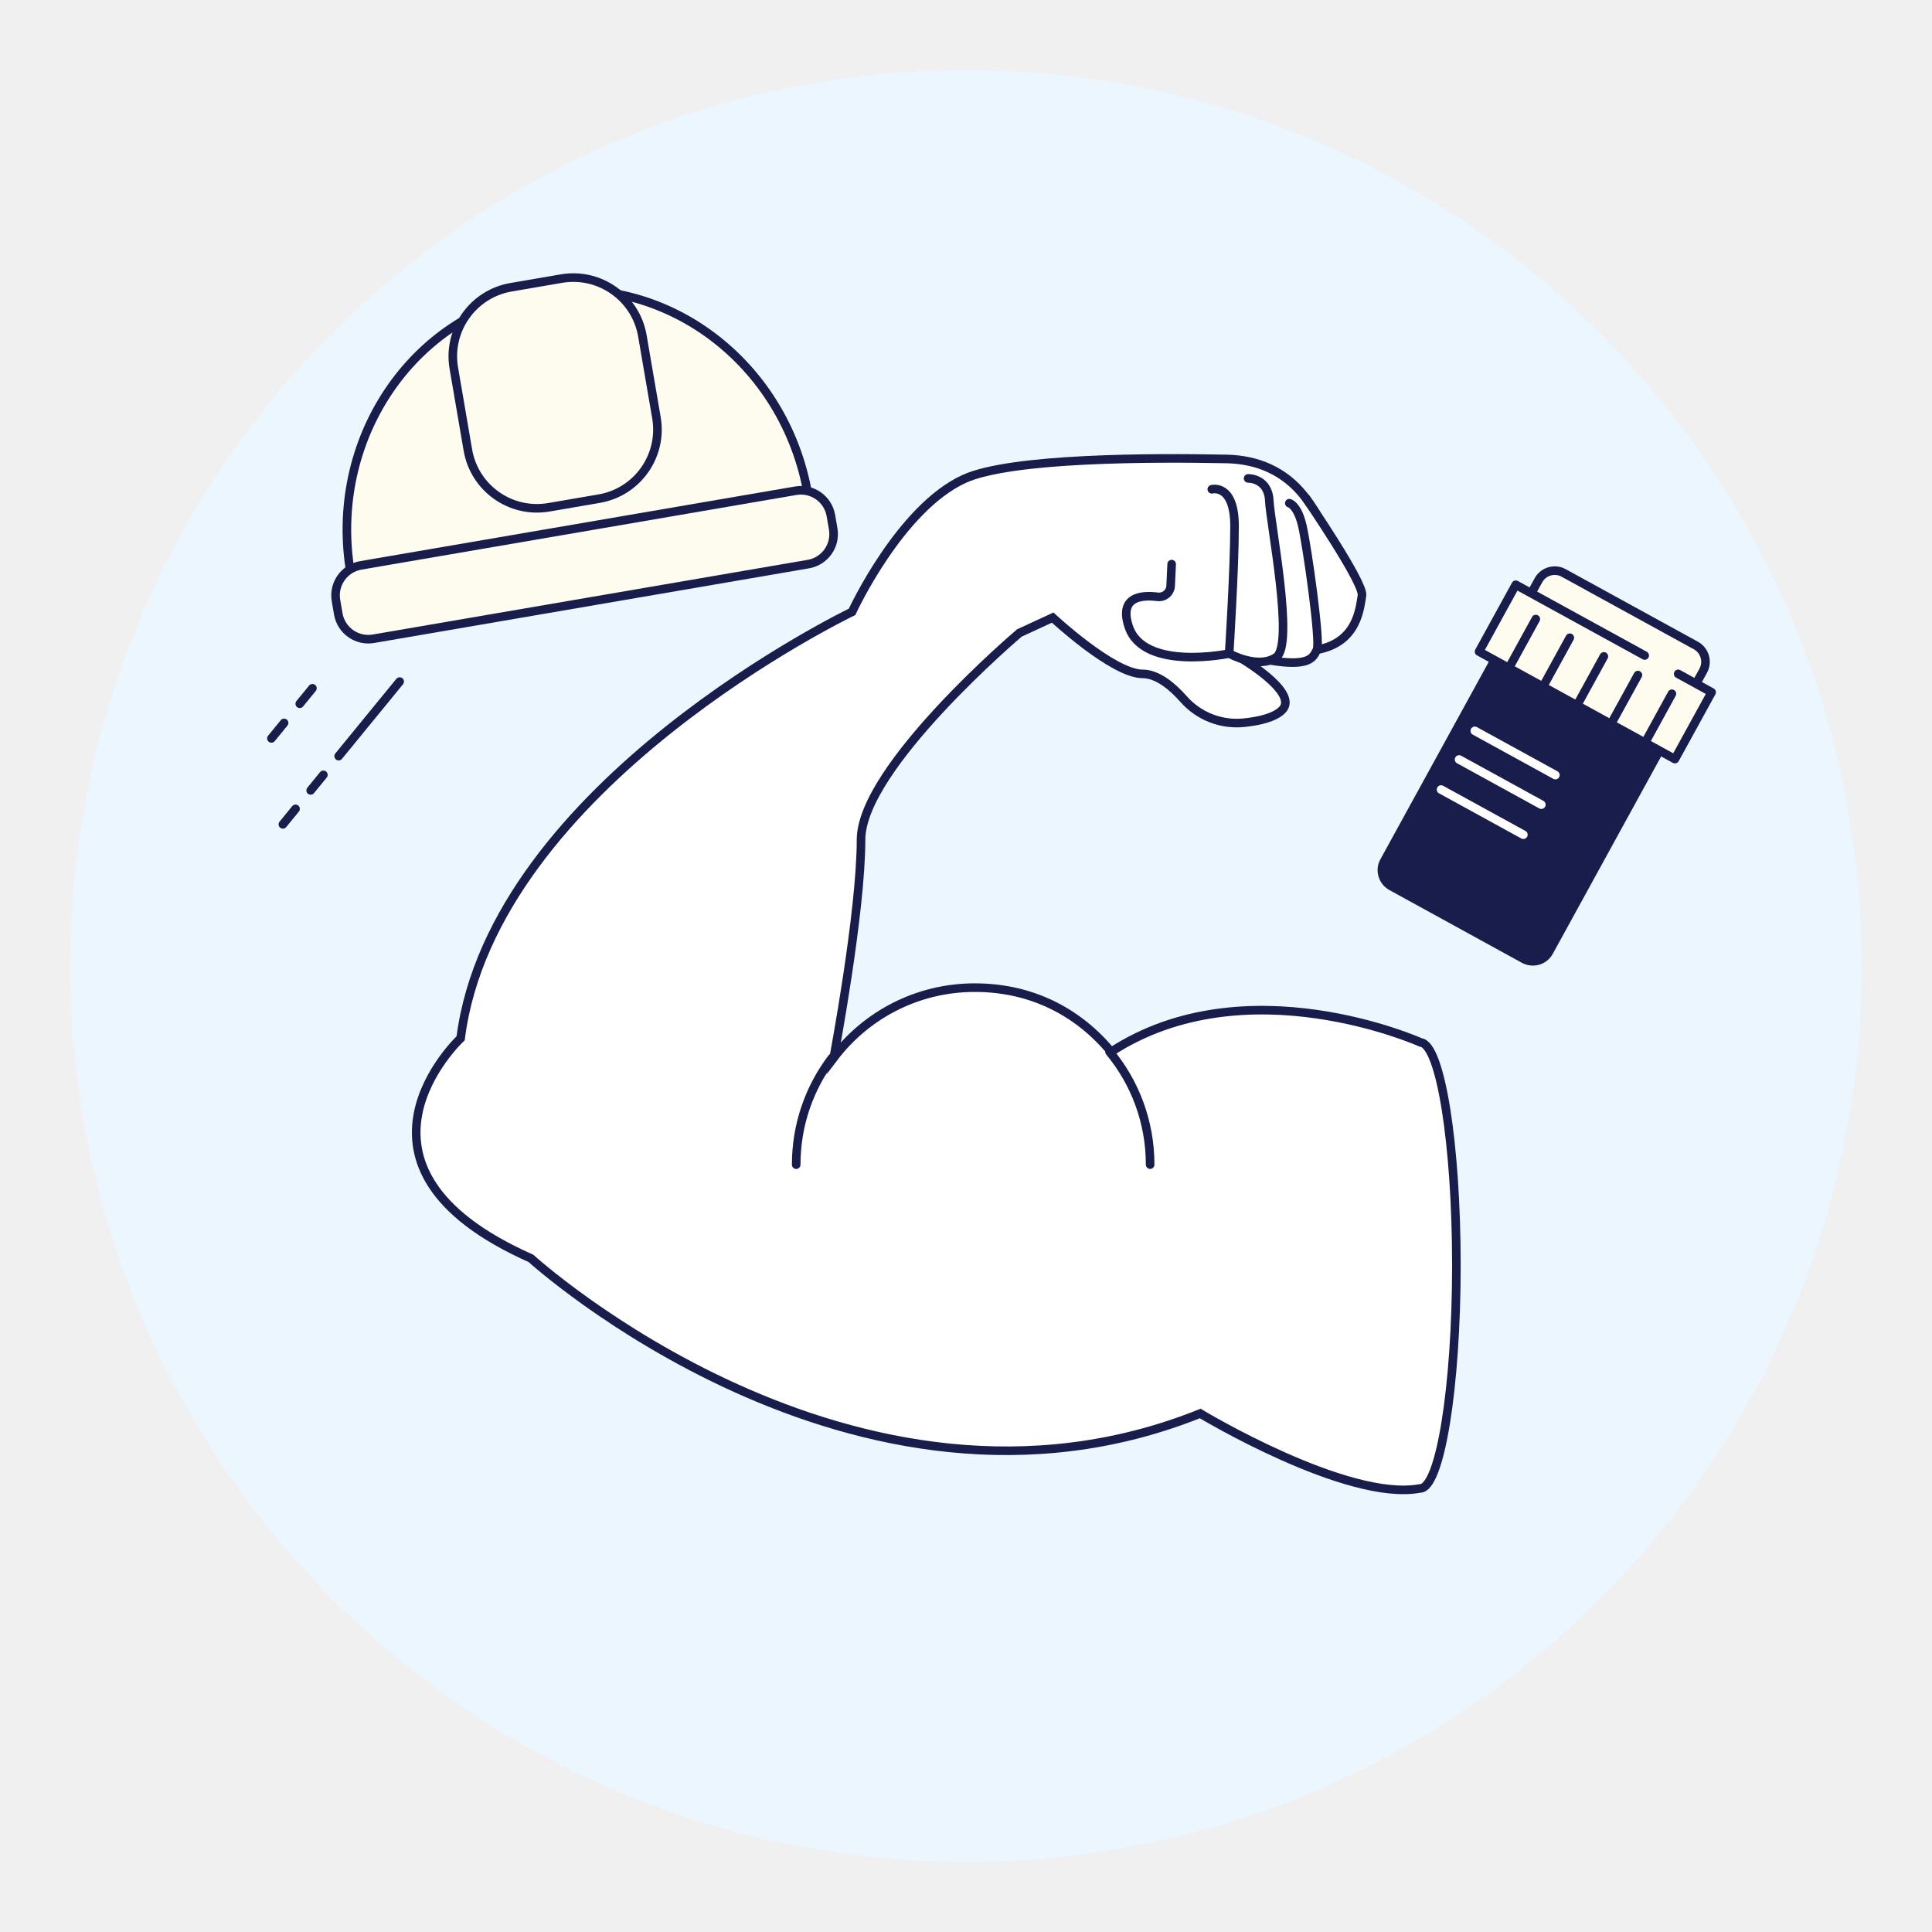
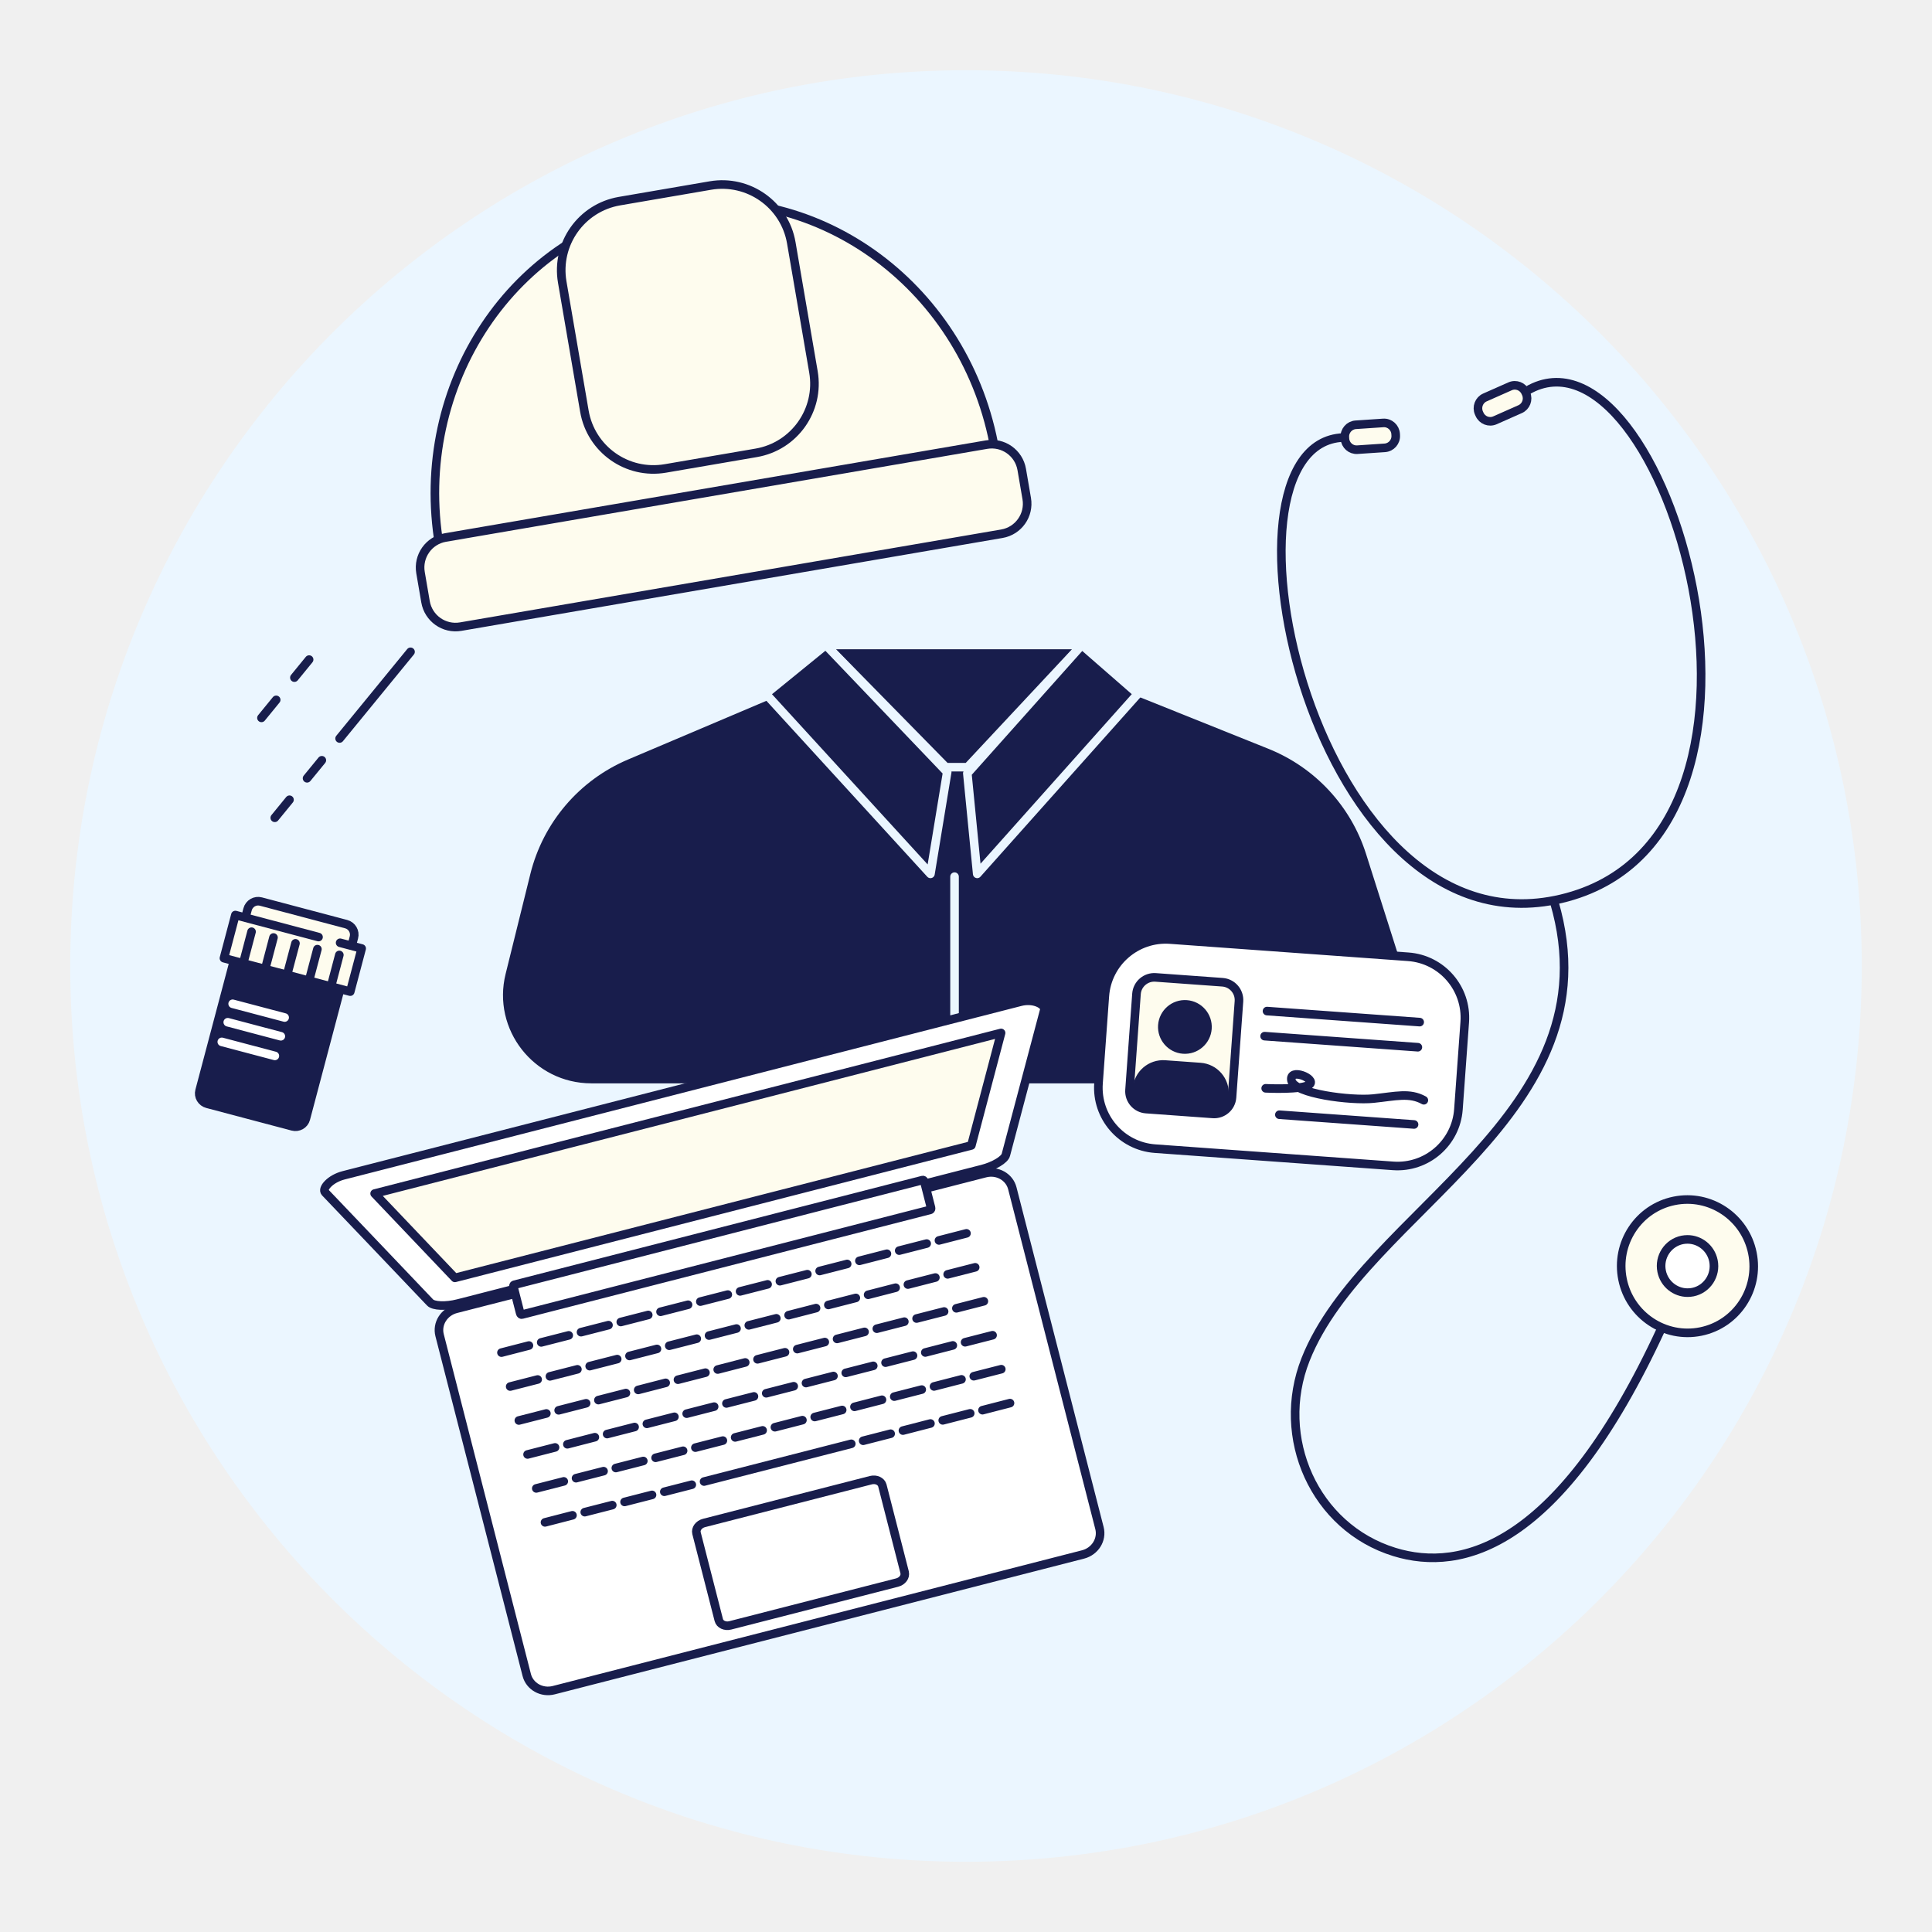
<svg xmlns="http://www.w3.org/2000/svg" id="Layer_1" data-name="Layer 1" viewBox="0 0 450 450">
  <defs>
    <style>
-       .cls-1 {
+       .cls-1, .cls-2, .cls-3, .cls-4, .cls-5, .cls-6, .cls-7, .cls-8 {
+         stroke-linecap: round;
+       }
+ 
+       .cls-1, .cls-2, .cls-4, .cls-5, .cls-6, .cls-7, .cls-9, .cls-8 {
+         stroke-width: 2px;
+       }
+ 
+       .cls-1, .cls-2, .cls-4, .cls-5, .cls-6, .cls-8 {
+         stroke-linejoin: round;
+       }
+ 
+       .cls-1, .cls-3, .cls-4, .cls-6, .cls-7, .cls-9, .cls-8 {
+         stroke: #181d4c;
+       }
+ 
+       .cls-1, .cls-10 {
+         fill: #fff;
+       }
+ 
+       .cls-2 {
+         stroke: #ebf6ff;
+       }
+ 
+       .cls-2, .cls-3, .cls-7, .cls-11, .cls-8 {
+         fill: #181d4c;
+       }
+ 
+       .cls-3, .cls-7, .cls-9 {
+         stroke-miterlimit: 10;
+       }
+ 
+       .cls-4, .cls-9 {
        fill: #fefcee;
      }

-       .cls-1, .cls-2, .cls-3, .cls-4, .cls-5, .cls-6 {
-         stroke-linecap: round;
-         stroke-width: 2px;
-       }
- 
-       .cls-1, .cls-2, .cls-3, .cls-6 {
-         stroke-linejoin: round;
-       }
- 
-       .cls-1, .cls-3, .cls-4, .cls-5, .cls-6 {
-         stroke: #181d4c;
-       }
- 
-       .cls-2 {
+       .cls-5 {
        stroke: #fff;
      }

-       .cls-2, .cls-3, .cls-4 {
+       .cls-5, .cls-6 {
        fill: none;
      }

-       .cls-4, .cls-5 {
-         stroke-miterlimit: 10;
-       }
- 
-       .cls-7 {
+       .cls-12 {
        fill: #ebf6ff;
-       }
- 
-       .cls-5 {
-         fill: #fff;
-       }
- 
-       .cls-6 {
-         fill: #181d4c;
      }
    </style>
  </defs>
-   <circle class="cls-7" cx="225" cy="225" r="208.64" />
-   <line class="cls-4" x1="258.81" y1="244.99" x2="258.8" y2="244.99" />
-   <path class="cls-4" d="M194.17,246.39s0,.01,0,.01" />
+   <circle class="cls-12" cx="225" cy="225" r="208.64" />
  <g>
-     <path class="cls-5" d="M330.77,346.68c-16.94,3.23-51.22-17.45-51.22-17.45-80.67,32.36-155.88-36.13-155.88-36.13-48.31-21.43-16.38-51.26-16.38-51.26,7.56-59.23,91.17-99.32,91.17-99.32,0,0,11.08-24.09,26.11-30.97,10.85-4.96,43.74-5,61.16-4.65,7.21.16,13.41,2.84,17.91,8.47,6.63,8.3,10.53,21.73,9.36,26.11-3.76,14.14-24.51,11.5-24.51,11.5,0,0,14.41,8.29,10.09,12.45-1.79,1.73-5.32,2.54-8.83,2.9-5.29.55-10.51-1.49-14.04-5.47-2.58-2.93-6.08-5.9-9.58-5.9-6.87,0-20.94-13.11-20.94-13.11l-7.75,3.58s-36.89,31.26-36.89,48.17-6.22,49.97-6.37,50.79c7.52-9.94,19.44-16.35,32.86-16.35s24.21,5.82,31.77,14.95c31.47-20.48,72.11-2.18,72.11-2.18h0c4.59.5,8.3,23.56,8.3,51.93s-3.79,51.94-8.45,51.94" />
-     <path class="cls-5" d="M304.2,116.05s13.54,19.76,13.03,22.66-1.01,10.92-10.48,12.63" />
-     <path class="cls-5" d="M300.3,117.2s1.92.4,3.05,5.32c1.14,4.93,4.27,27.05,3.39,28.81s-1.55,4.06-11.01,2.47" />
-     <path class="cls-5" d="M290.71,111.43s4.67-.13,4.93,5.18,5.86,33.49,1.64,36.44c-4.22,2.95-10.99-.83-10.99-.83" />
-     <path class="cls-5" d="M282.25,113.96s5.3-1.39,5.3,8.59-1.26,29.68-1.26,29.68c0,0-19.83,4.17-23.36-6.19-2.43-7.13,3.03-7.49,6.67-7.03,1.58.2,3-.98,3.07-2.57l.23-5.05" />
-     <path class="cls-5" d="M193.8,246.39c-5.24,6.91-8.35,15.53-8.35,24.88" />
-     <path class="cls-5" d="M267.89,271.26c0-9.99-3.55-19.14-9.45-26.27" />
+     <path class="cls-2" d="M192.9,156.04l-47.04,19.96c-11.63,4.93-20.26,15.06-23.3,27.32l-5.76,23.27c-3.37,13.59,6.92,26.74,20.93,26.74h169.32c14.59,0,24.96-14.19,20.55-28.09l-8.47-26.65c-3.63-11.43-12.19-20.64-23.32-25.11l-43.35-17.39-59.54-.05Z" />
+     <polygon class="cls-2" points="192.33 150.22 251.99 150.22 225.38 178.69 220.28 178.69 192.33 150.22" />
+     <polygon class="cls-2" points="192.33 150.22 178.36 161.59 216.72 203.54 220.62 179.83 192.33 150.22" />
+     <polygon class="cls-2" points="251.99 150.22 265.03 161.59 227.61 203.54 225.31 180.12 251.99 150.22" />
+     <line class="cls-2" x1="222.33" y1="253.59" x2="222.33" y2="204.19" />
  </g>
  <g>
-     <path class="cls-1" d="M188.2,115.24c-5.32-30.97-33.47-51.98-62.89-46.93-29.42,5.05-48.96,34.25-43.64,65.21l106.53-18.29Z" />
-     <rect class="cls-1" x="107.02" y="65.53" width="44.56" height="52" rx="16.33" ry="16.33" transform="translate(-13.62 23.19) rotate(-9.74)" />
-     <rect class="cls-1" x="77.68" y="122.87" width="116.96" height="17.34" rx="7.09" ry="7.09" transform="translate(-20.29 24.93) rotate(-9.74)" />
+     <path class="cls-1" d="M216.2,276.66l13.29-3.41c2.79-.72,5.62.86,6.3,3.53l20.3,79.15c.68,2.67-1.03,5.41-3.82,6.13l-123.28,31.61c-2.79.72-5.62-.86-6.3-3.53l-20.3-79.15c-.68-2.67,1.03-5.41,3.82-6.13l13.47-3.45" />
+     <path class="cls-1" d="M215.48,275.71l12.66-3.25.6-.15c2.79-.72,5.28-2.21,5.55-3.34l8.96-33.78c.03-.15.02-.28-.03-.4-.32-1.05-2.73-2.18-5.53-1.46l-18.15,4.65-121.35,31.12-18.15,4.65c-3.16.81-5.09,3.12-4.31,3.98l10.21,10.7,14.22,14.93c.78.86,3.68.98,6.48.26l.6-.15,11.92-3.06" />
+     <path class="cls-6" d="M210.7,366.24c.26,1-.53,2.06-1.74,2.37l-38.87,9.97c-1.21.31-2.42-.24-2.67-1.24l-5.19-20.24c-.25-.99.53-2.06,1.75-2.37l38.87-9.97c1.21-.31,2.41.25,2.67,1.24l5.19,20.24Z" />
+     <polygon class="cls-4" points="87.26 278 105.95 297.64 226.25 266.79 233.17 240.59 87.26 278" />
+     <path class="cls-1" d="M215.28,275.16c-.05-.21-.23-.34-.39-.3l-95.1,24.39c-.16.04-.25.24-.2.46l1.58,6.18c.05.21.23.34.39.3l95.1-24.39c.16-.04.25-.25.2-.45l-1.58-6.18Z" />
+     <g>
+       <line class="cls-6" x1="116.8" y1="315.05" x2="123.2" y2="313.4" />
+       <line class="cls-6" x1="126.06" y1="312.67" x2="132.47" y2="311.03" />
+       <line class="cls-6" x1="135.33" y1="310.29" x2="141.73" y2="308.65" />
+       <line class="cls-6" x1="144.59" y1="307.92" x2="150.99" y2="306.28" />
+       <line class="cls-6" x1="153.85" y1="305.54" x2="160.26" y2="303.9" />
+       <line class="cls-6" x1="163.12" y1="303.17" x2="169.52" y2="301.53" />
+       <line class="cls-6" x1="172.38" y1="300.79" x2="178.79" y2="299.15" />
+       <line class="cls-6" x1="181.65" y1="298.42" x2="188.05" y2="296.78" />
+       <line class="cls-6" x1="190.91" y1="296.04" x2="197.32" y2="294.4" />
+       <line class="cls-6" x1="200.17" y1="293.67" x2="206.58" y2="292.02" />
+       <line class="cls-6" x1="209.44" y1="291.29" x2="215.84" y2="289.65" />
+       <line class="cls-6" x1="218.7" y1="288.92" x2="225.11" y2="287.27" />
+     </g>
+     <g>
+       <line class="cls-6" x1="118.83" y1="322.95" x2="125.23" y2="321.31" />
+       <line class="cls-6" x1="128.09" y1="320.58" x2="134.49" y2="318.94" />
+       <line class="cls-6" x1="137.35" y1="318.2" x2="143.76" y2="316.56" />
+       <line class="cls-6" x1="146.62" y1="315.83" x2="153.02" y2="314.19" />
+       <line class="cls-6" x1="155.88" y1="313.45" x2="162.29" y2="311.81" />
+       <line class="cls-6" x1="165.15" y1="311.08" x2="171.55" y2="309.44" />
+       <line class="cls-6" x1="174.41" y1="308.7" x2="180.82" y2="307.06" />
+       <line class="cls-6" x1="183.68" y1="306.33" x2="190.08" y2="304.68" />
+       <line class="cls-6" x1="192.94" y1="303.95" x2="199.34" y2="302.31" />
+       <line class="cls-6" x1="202.2" y1="301.58" x2="208.61" y2="299.93" />
+       <line class="cls-6" x1="211.47" y1="299.2" x2="217.87" y2="297.56" />
+       <line class="cls-6" x1="220.73" y1="296.82" x2="227.14" y2="295.18" />
+     </g>
+     <g>
+       <line class="cls-6" x1="120.85" y1="330.86" x2="127.26" y2="329.22" />
+       <line class="cls-6" x1="130.12" y1="328.49" x2="136.52" y2="326.85" />
+       <line class="cls-6" x1="139.38" y1="326.11" x2="145.79" y2="324.47" />
+       <line class="cls-6" x1="148.65" y1="323.74" x2="155.05" y2="322.09" />
+       <line class="cls-6" x1="157.91" y1="321.36" x2="164.31" y2="319.72" />
+       <line class="cls-6" x1="167.17" y1="318.99" x2="173.58" y2="317.34" />
+       <line class="cls-6" x1="176.44" y1="316.61" x2="182.84" y2="314.97" />
+       <line class="cls-6" x1="185.7" y1="314.23" x2="192.11" y2="312.59" />
+       <line class="cls-6" x1="194.97" y1="311.86" x2="201.37" y2="310.22" />
+       <line class="cls-6" x1="204.23" y1="309.48" x2="210.64" y2="307.84" />
+       <line class="cls-6" x1="213.49" y1="307.11" x2="219.9" y2="305.47" />
+       <line class="cls-6" x1="222.76" y1="304.73" x2="229.16" y2="303.09" />
+     </g>
+     <g>
+       <line class="cls-6" x1="122.88" y1="338.77" x2="129.28" y2="337.13" />
+       <line class="cls-6" x1="132.15" y1="336.4" x2="138.55" y2="334.75" />
+       <line class="cls-6" x1="141.41" y1="334.02" x2="147.81" y2="332.38" />
+       <line class="cls-6" x1="150.67" y1="331.64" x2="157.08" y2="330" />
+       <line class="cls-6" x1="159.94" y1="329.27" x2="166.34" y2="327.63" />
+       <line class="cls-6" x1="169.2" y1="326.89" x2="175.61" y2="325.25" />
+       <line class="cls-6" x1="178.47" y1="324.52" x2="184.87" y2="322.88" />
+       <line class="cls-6" x1="187.73" y1="322.14" x2="194.13" y2="320.5" />
+       <line class="cls-6" x1="196.99" y1="319.77" x2="203.4" y2="318.13" />
+       <line class="cls-6" x1="206.26" y1="317.39" x2="212.66" y2="315.75" />
+       <line class="cls-6" x1="215.52" y1="315.02" x2="221.93" y2="313.37" />
+       <line class="cls-6" x1="224.79" y1="312.64" x2="231.19" y2="311" />
+     </g>
+     <g>
+       <line class="cls-6" x1="124.91" y1="346.68" x2="131.31" y2="345.04" />
+       <line class="cls-6" x1="134.17" y1="344.3" x2="140.58" y2="342.66" />
+       <line class="cls-6" x1="143.44" y1="341.93" x2="149.84" y2="340.29" />
+       <line class="cls-6" x1="152.7" y1="339.55" x2="159.11" y2="337.91" />
+       <line class="cls-6" x1="161.97" y1="337.18" x2="168.37" y2="335.54" />
+       <line class="cls-6" x1="171.23" y1="334.8" x2="177.63" y2="333.16" />
+       <line class="cls-6" x1="180.49" y1="332.43" x2="186.9" y2="330.78" />
+       <line class="cls-6" x1="189.76" y1="330.05" x2="196.16" y2="328.41" />
+       <line class="cls-6" x1="199.02" y1="327.68" x2="205.43" y2="326.03" />
+       <line class="cls-6" x1="208.29" y1="325.3" x2="214.69" y2="323.66" />
+       <line class="cls-6" x1="217.55" y1="322.93" x2="223.95" y2="321.28" />
+       <line class="cls-6" x1="226.81" y1="320.55" x2="233.22" y2="318.91" />
+     </g>
+     <g>
+       <line class="cls-6" x1="126.94" y1="354.59" x2="133.34" y2="352.94" />
+       <line class="cls-6" x1="136.2" y1="352.21" x2="142.61" y2="350.57" />
+       <line class="cls-6" x1="145.47" y1="349.83" x2="151.87" y2="348.19" />
+       <line class="cls-6" x1="154.73" y1="347.46" x2="161.13" y2="345.82" />
+       <line class="cls-6" x1="163.99" y1="345.08" x2="198.28" y2="336.29" />
+       <line class="cls-6" x1="201.05" y1="335.58" x2="207.45" y2="333.94" />
+       <line class="cls-6" x1="210.31" y1="333.21" x2="216.72" y2="331.56" />
+       <line class="cls-6" x1="219.58" y1="330.83" x2="225.98" y2="329.19" />
+       <line class="cls-6" x1="228.84" y1="328.46" x2="235.25" y2="326.81" />
+     </g>
  </g>
  <g>
-     <path class="cls-6" d="M347.76,154.42l-25.38,46.24c-1.13,2.05-.34,4.65,1.76,5.8l30.79,16.9c2.1,1.15,4.71.42,5.84-1.63l25.38-46.24" />
-     <path class="cls-1" d="M395.05,159.25l1.66-3.02c1.15-2.1.38-4.73-1.71-5.88l-30.79-16.9c-2.1-1.15-4.73-.38-5.88,1.71l-1.66,3.02" />
-     <polyline class="cls-1" points="383.08 152.68 353.05 136.2 344.5 151.77 390.12 176.81 398.67 161.24 390.88 156.96" />
    <g>
-       <line class="cls-3" x1="351.92" y1="154.75" x2="357.72" y2="144.19" />
-       <line class="cls-3" x1="359.84" y1="159.11" x2="365.64" y2="148.54" />
-       <line class="cls-3" x1="367.77" y1="163.46" x2="373.57" y2="152.89" />
-       <line class="cls-3" x1="375.69" y1="167.81" x2="381.5" y2="157.24" />
-       <line class="cls-3" x1="383.62" y1="172.16" x2="389.42" y2="161.59" />
+       <path class="cls-6" d="M362.01,210.1c14.55,49.54-44.24,71.91-57.92,106.55-7.18,18.19,2.07,39.09,20.69,44.83,15.7,4.84,38.6-1.01,62.1-51.86" />
+       <ellipse class="cls-4" cx="393.06" cy="294.89" rx="15.43" ry="15.53" transform="translate(-50.99 84.47) rotate(-11.52)" />
+       <g>
+         <path class="cls-10" d="M393.07,301.09c-2.91,0-5.46-2.09-6.04-4.97-.68-3.35,1.47-6.63,4.79-7.31.4-.08.82-.12,1.23-.12,2.91,0,5.46,2.09,6.04,4.97.33,1.62.01,3.28-.89,4.66-.91,1.38-2.29,2.32-3.9,2.65-.41.08-.82.12-1.23.12Z" />
+         <path class="cls-11" d="M393.05,289.68c2.44,0,4.57,1.76,5.06,4.17.57,2.81-1.23,5.56-4.01,6.13-.34.07-.69.1-1.03.1-2.44,0-4.57-1.76-5.06-4.17-.28-1.36-.01-2.75.75-3.91.76-1.15,1.92-1.94,3.26-2.22.34-.07.69-.1,1.03-.1M393.05,287.68c-.47,0-.95.05-1.43.14-3.87.79-6.37,4.59-5.57,8.49.7,3.42,3.69,5.77,7.02,5.77.47,0,.95-.05,1.43-.14,3.87-.79,6.37-4.59,5.57-8.49-.7-3.42-3.69-5.77-7.02-5.77h0Z" />
+       </g>
    </g>
-     <line class="cls-2" x1="343.51" y1="170.23" x2="362.28" y2="180.53" />
-     <line class="cls-2" x1="339.85" y1="176.9" x2="359.01" y2="187.42" />
-     <line class="cls-2" x1="335.65" y1="183.9" x2="354.82" y2="194.42" />
+     <path class="cls-6" d="M312.86,101.91c-32.87,1.28-7.01,123.12,52.13,107.09,58.63-15.9,22.5-136.69-9.27-118.01" />
+     <path class="cls-4" d="M354.07,95.3l-5.87,2.6c-1.38.61-2.98-.02-3.59-1.4l-.14-.31c-.6-1.38.02-3,1.39-3.61l5.87-2.6c1.38-.61,2.98.02,3.59,1.4l.14.31c.6,1.38-.02,3-1.39,3.61Z" />
+     <path class="cls-4" d="M316.15,104.74l6.4-.43c1.5-.1,2.64-1.41,2.54-2.91l-.02-.34c-.1-1.51-1.39-2.65-2.89-2.55l-6.4.43c-1.5.1-2.64,1.41-2.54,2.91l.02.34c.1,1.51,1.39,2.65,2.89,2.55Z" />
  </g>
-   <line class="cls-3" x1="78.88" y1="176.12" x2="93.09" y2="158.75" />
-   <line class="cls-3" x1="72.36" y1="184.1" x2="75.32" y2="180.48" />
-   <line class="cls-3" x1="65.89" y1="192.01" x2="68.84" y2="188.4" />
-   <line class="cls-3" x1="69.82" y1="163.92" x2="72.77" y2="160.31" />
-   <line class="cls-3" x1="63.22" y1="171.99" x2="66.17" y2="168.38" />
+   <g>
+     <g>
+       <path class="cls-4" d="M231.77,104.96c-6.46-37.62-40.66-63.14-76.4-57.01-35.74,6.13-59.47,41.6-53.02,79.22l129.41-22.21Z" />
+       <rect class="cls-4" x="133.15" y="44.58" width="54.13" height="63.17" rx="16.33" ry="16.33" transform="translate(-10.58 28.2) rotate(-9.74)" />
+       <rect class="cls-4" x="97.51" y="114.23" width="142.08" height="21.06" rx="7.09" ry="7.09" transform="translate(-18.68 30.31) rotate(-9.74)" />
+     </g>
+     <line class="cls-6" x1="79.1" y1="172.01" x2="95.62" y2="151.82" />
+     <line class="cls-6" x1="71.52" y1="181.28" x2="74.96" y2="177.08" />
+     <line class="cls-6" x1="64" y1="190.48" x2="67.43" y2="186.28" />
+     <line class="cls-6" x1="68.57" y1="157.83" x2="72" y2="153.63" />
+     <line class="cls-6" x1="60.9" y1="167.21" x2="64.33" y2="163.01" />
+   </g>
+   <g>
+     <path class="cls-8" d="M54.38,224.22l-7.9,29.83c-.35,1.32.46,2.69,1.81,3.05l19.86,5.26c1.35.36,2.73-.43,3.08-1.75l7.9-29.83" />
+     <path class="cls-4" d="M81.91,220.3l.52-1.95c.36-1.35-.45-2.74-1.8-3.1l-19.86-5.26c-1.35-.36-2.74.45-3.1,1.8l-.52,1.95" />
+     <polyline class="cls-4" points="74.19 218.26 54.82 213.13 52.16 223.18 81.58 230.97 84.24 220.92 79.22 219.59" />
+     <g>
+       <line class="cls-6" x1="56.79" y1="223.83" x2="58.59" y2="217.01" />
+       <line class="cls-6" x1="61.9" y1="225.18" x2="63.7" y2="218.36" />
+       <line class="cls-6" x1="67.01" y1="226.53" x2="68.82" y2="219.72" />
+       <line class="cls-6" x1="72.12" y1="227.89" x2="73.93" y2="221.07" />
+       <line class="cls-6" x1="77.24" y1="229.24" x2="79.04" y2="222.42" />
+     </g>
+     <line class="cls-5" x1="54.19" y1="233.8" x2="66.3" y2="237" />
+     <line class="cls-5" x1="53.05" y1="238.1" x2="65.41" y2="241.37" />
+     <line class="cls-5" x1="51.66" y1="242.67" x2="64.02" y2="245.94" />
+   </g>
+   <g>
+     <rect class="cls-1" x="256.5" y="220.77" width="84.05" height="48.83" rx="14.23" ry="14.23" transform="translate(18.47 -20.9) rotate(4.14)" />
+     <rect class="cls-9" x="263.88" y="228.17" width="23.93" height="30.75" rx="4.16" ry="4.16" transform="translate(18.29 -19.27) rotate(4.14)" />
+     <path class="cls-3" d="M285.45,258.36l.24-3.28c.26-3.63-2.46-6.78-6.09-7.04l-8.21-.59c-3.63-.26-6.78,2.46-7.04,6.09l-.24,3.28,21.34,1.54Z" />
+     <path class="cls-3" d="M281.73,239.61c.23-3.17-2.16-5.93-5.33-6.16-3.17-.23-5.93,2.16-6.16,5.33-.23,3.17,2.16,5.93,5.33,6.16,3.17.23,5.93-2.16,6.16-5.33Z" />
+     <line class="cls-7" x1="295.11" y1="235.5" x2="330.67" y2="238.07" />
+     <line class="cls-7" x1="294.55" y1="241.34" x2="330.25" y2="243.92" />
+     <path class="cls-6" d="M294.8,253.49s8.58.44,10.22-.9c1.65-1.33-4.82-4-4.21-.92.61,3.09,13.88,4.75,19.08,4.21s8.41-1.46,11.75.39" />
+     <line class="cls-7" x1="297.99" y1="259.64" x2="329.36" y2="261.91" />
+   </g>
</svg>
